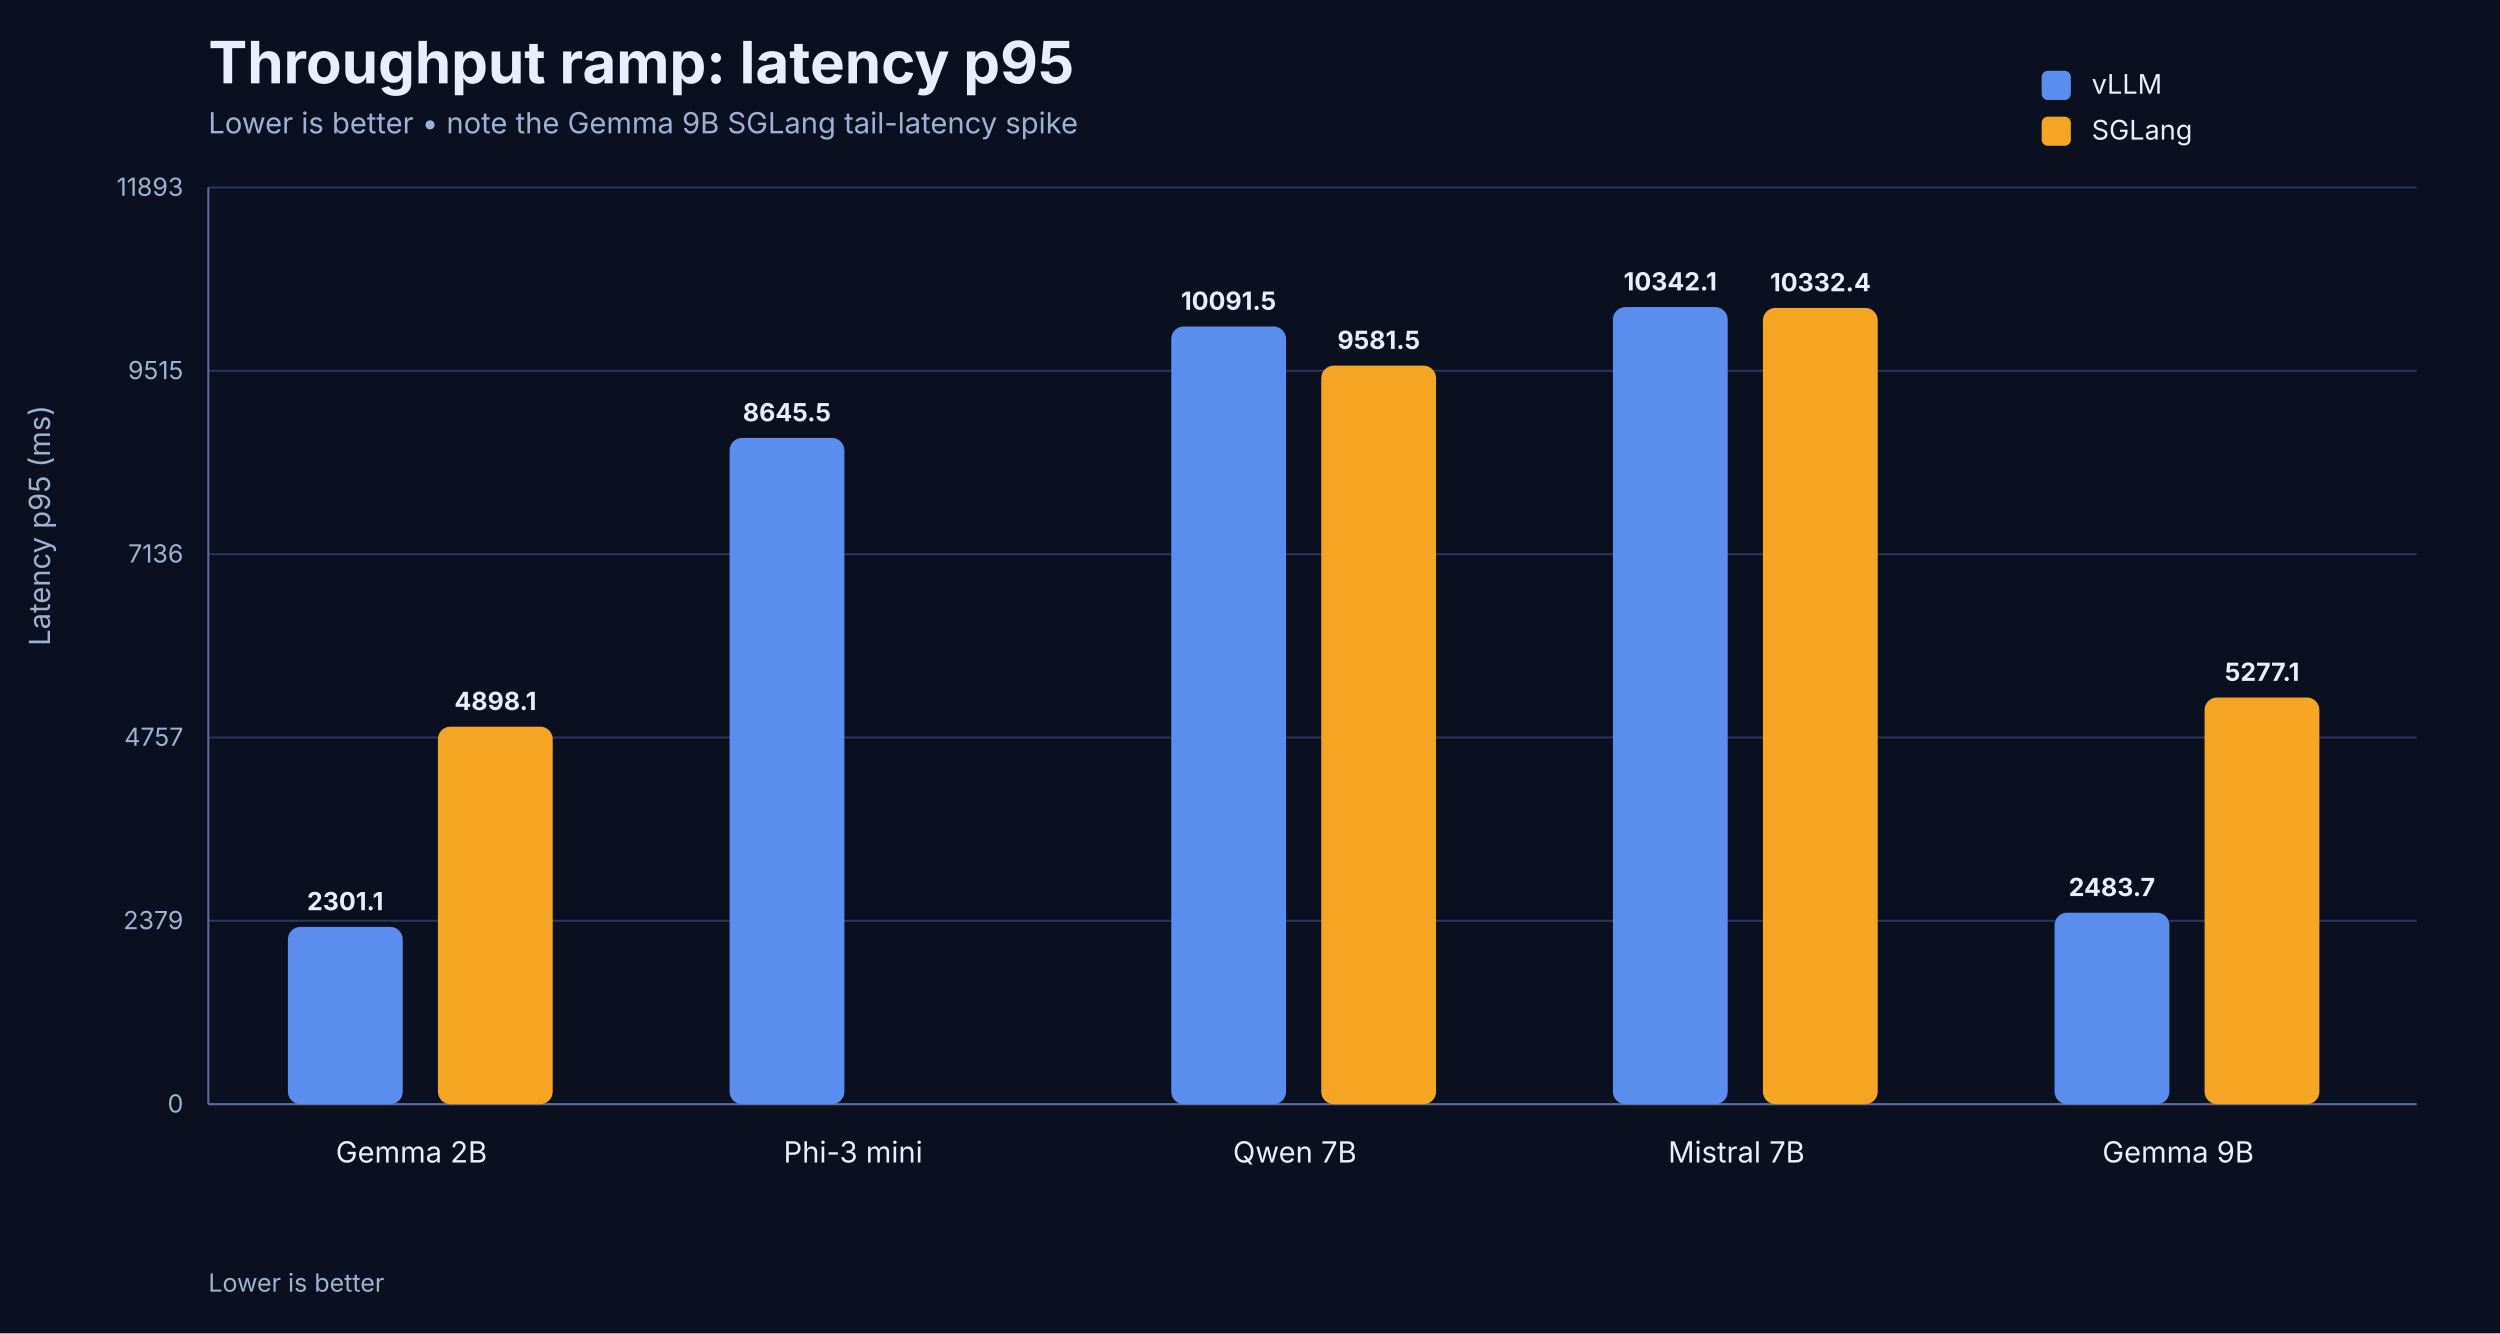
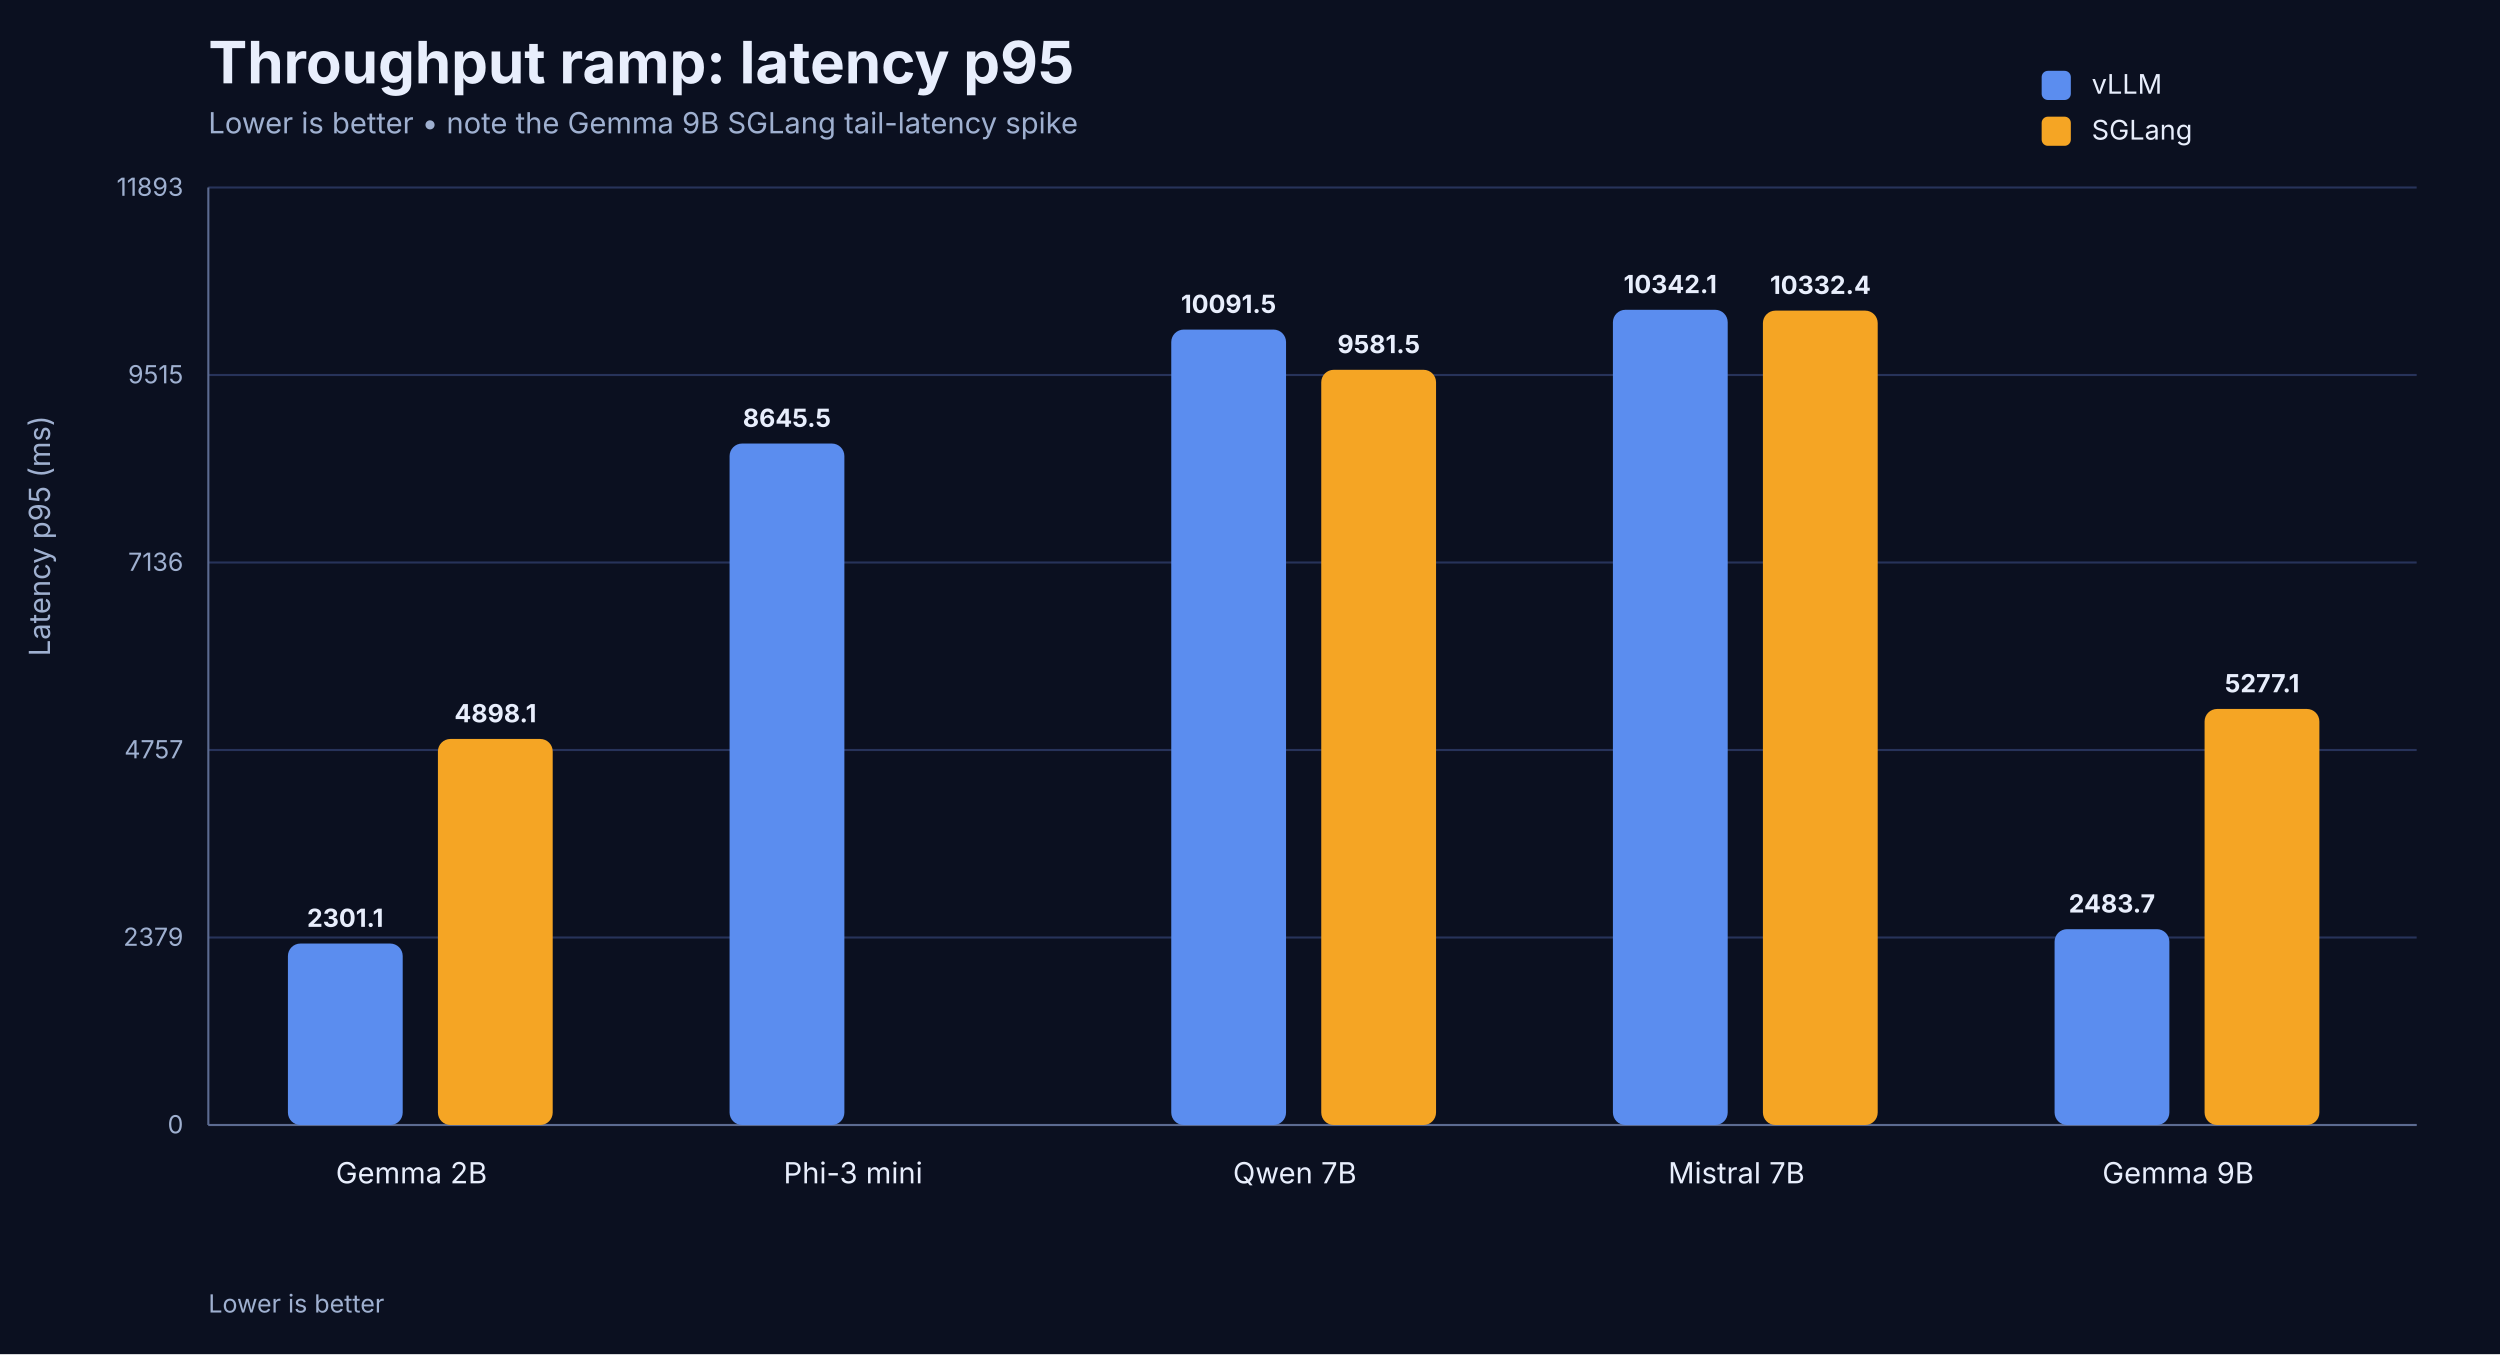
- <svg xmlns="http://www.w3.org/2000/svg" width="1200" height="640" viewBox="0 0 1200 640">
+ <svg xmlns="http://www.w3.org/2000/svg" width="1200" height="650" viewBox="0 0 1200 650">
  <style>text{font-family:system-ui,-apple-system,sans-serif;fill:#e8eefc}.muted{fill:#9fb0d0}.small{font-size:12px}.label{font-size:14px}.title{font-size:28px;font-weight:700}.subtitle{font-size:14px}.axis{stroke:#5c6b91;stroke-width:1}.grid{stroke:#27335a;stroke-width:1}.value{font-size:12px;font-weight:700}.legend{font-size:13px}</style>
-   <rect width="1200" height="640" fill="#0b1020" />
+   <rect width="1200" height="650" fill="#0b1020" />
  <text x="100" y="40" class="title">Throughput ramp: latency p95</text>
  <text x="100" y="64" class="subtitle muted">Lower is better • note the Gemma 9B SGLang tail-latency spike</text>
-   <line x1="100" y1="530.0" x2="1160" y2="530.0" class="grid" />
-   <text x="88" y="534.0" text-anchor="end" class="small muted">0</text>
-   <line x1="100" y1="442.0" x2="1160" y2="442.0" class="grid" />
-   <text x="88" y="446.0" text-anchor="end" class="small muted">2379</text>
-   <line x1="100" y1="354.0" x2="1160" y2="354.0" class="grid" />
-   <text x="88" y="358.0" text-anchor="end" class="small muted">4757</text>
-   <line x1="100" y1="266.0" x2="1160" y2="266.0" class="grid" />
-   <text x="88" y="270.0" text-anchor="end" class="small muted">7136</text>
-   <line x1="100" y1="178.0" x2="1160" y2="178.0" class="grid" />
-   <text x="88" y="182.0" text-anchor="end" class="small muted">9515</text>
+   <line x1="100" y1="540.0" x2="1160" y2="540.0" class="grid" />
+   <text x="88" y="544.0" text-anchor="end" class="small muted">0</text>
+   <line x1="100" y1="450.0" x2="1160" y2="450.0" class="grid" />
+   <text x="88" y="454.0" text-anchor="end" class="small muted">2379</text>
+   <line x1="100" y1="360.0" x2="1160" y2="360.0" class="grid" />
+   <text x="88" y="364.0" text-anchor="end" class="small muted">4757</text>
+   <line x1="100" y1="270.0" x2="1160" y2="270.0" class="grid" />
+   <text x="88" y="274.0" text-anchor="end" class="small muted">7136</text>
+   <line x1="100" y1="180.0" x2="1160" y2="180.0" class="grid" />
+   <text x="88" y="184.0" text-anchor="end" class="small muted">9515</text>
  <line x1="100" y1="90.0" x2="1160" y2="90.0" class="grid" />
  <text x="88" y="94.0" text-anchor="end" class="small muted">11893</text>
-   <line x1="100" y1="90" x2="100" y2="530" class="axis" />
-   <line x1="100" y1="530" x2="1160" y2="530" class="axis" />
-   <rect x="138.2" y="444.9" width="55.1" height="85.1" rx="6" fill="#5B8DEF" />
-   <text x="165.7" y="436.9" text-anchor="middle" class="value">2301.1</text>
-   <rect x="210.2" y="348.8" width="55.1" height="181.2" rx="6" fill="#F5A524" />
-   <text x="237.8" y="340.8" text-anchor="middle" class="value">4898.1</text>
-   <text x="197.5" y="558" text-anchor="middle" class="label">Gemma 2B</text>
-   <rect x="350.2" y="210.2" width="55.1" height="319.8" rx="6" fill="#5B8DEF" />
-   <text x="377.7" y="202.2" text-anchor="middle" class="value">8645.5</text>
-   <text x="409.5" y="558" text-anchor="middle" class="label">Phi-3 mini</text>
-   <rect x="562.2" y="156.7" width="55.1" height="373.3" rx="6" fill="#5B8DEF" />
-   <text x="589.7" y="148.7" text-anchor="middle" class="value">10091.5</text>
-   <rect x="634.2" y="175.5" width="55.1" height="354.5" rx="6" fill="#F5A524" />
-   <text x="661.8" y="167.5" text-anchor="middle" class="value">9581.5</text>
-   <text x="621.5" y="558" text-anchor="middle" class="label">Qwen 7B</text>
-   <rect x="774.2" y="147.4" width="55.1" height="382.6" rx="6" fill="#5B8DEF" />
-   <text x="801.7" y="139.4" text-anchor="middle" class="value">10342.1</text>
-   <rect x="846.2" y="147.8" width="55.1" height="382.2" rx="6" fill="#F5A524" />
-   <text x="873.8" y="139.8" text-anchor="middle" class="value">10332.4</text>
-   <text x="833.5" y="558" text-anchor="middle" class="label">Mistral 7B</text>
-   <rect x="986.2" y="438.1" width="55.1" height="91.9" rx="6" fill="#5B8DEF" />
-   <text x="1013.7" y="430.1" text-anchor="middle" class="value">2483.7</text>
-   <rect x="1058.2" y="334.8" width="55.1" height="195.2" rx="6" fill="#F5A524" />
-   <text x="1085.8" y="326.8" text-anchor="middle" class="value">5277.1</text>
-   <text x="1045.5" y="558" text-anchor="middle" class="label">Gemma 9B</text>
+   <line x1="100" y1="90" x2="100" y2="540" class="axis" />
+   <line x1="100" y1="540" x2="1160" y2="540" class="axis" />
+   <rect x="138.2" y="452.9" width="55.1" height="87.1" rx="6" fill="#5B8DEF" />
+   <text x="165.7" y="444.9" text-anchor="middle" class="value">2301.1</text>
+   <rect x="210.2" y="354.7" width="55.1" height="185.3" rx="6" fill="#F5A524" />
+   <text x="237.8" y="346.7" text-anchor="middle" class="value">4898.1</text>
+   <text x="197.5" y="568" text-anchor="middle" class="label">Gemma 2B</text>
+   <rect x="350.2" y="212.9" width="55.1" height="327.1" rx="6" fill="#5B8DEF" />
+   <text x="377.7" y="204.9" text-anchor="middle" class="value">8645.5</text>
+   <text x="409.5" y="568" text-anchor="middle" class="label">Phi-3 mini</text>
+   <rect x="562.2" y="158.2" width="55.1" height="381.8" rx="6" fill="#5B8DEF" />
+   <text x="589.7" y="150.2" text-anchor="middle" class="value">10091.5</text>
+   <rect x="634.2" y="177.5" width="55.1" height="362.5" rx="6" fill="#F5A524" />
+   <text x="661.8" y="169.5" text-anchor="middle" class="value">9581.5</text>
+   <text x="621.5" y="568" text-anchor="middle" class="label">Qwen 7B</text>
+   <rect x="774.2" y="148.7" width="55.1" height="391.3" rx="6" fill="#5B8DEF" />
+   <text x="801.7" y="140.7" text-anchor="middle" class="value">10342.1</text>
+   <rect x="846.2" y="149.1" width="55.1" height="390.9" rx="6" fill="#F5A524" />
+   <text x="873.8" y="141.1" text-anchor="middle" class="value">10332.4</text>
+   <text x="833.5" y="568" text-anchor="middle" class="label">Mistral 7B</text>
+   <rect x="986.2" y="446.0" width="55.1" height="94.0" rx="6" fill="#5B8DEF" />
+   <text x="1013.7" y="438.0" text-anchor="middle" class="value">2483.7</text>
+   <rect x="1058.2" y="340.3" width="55.1" height="199.7" rx="6" fill="#F5A524" />
+   <text x="1085.8" y="332.3" text-anchor="middle" class="value">5277.1</text>
+   <text x="1045.5" y="568" text-anchor="middle" class="label">Gemma 9B</text>
  <rect x="980" y="34" width="14" height="14" rx="3" fill="#5B8DEF" />
  <text x="1004" y="45" class="legend">vLLM</text>
  <rect x="980" y="56" width="14" height="14" rx="3" fill="#F5A524" />
  <text x="1004" y="67" class="legend">SGLang</text>
-   <text x="24" y="310.0" transform="rotate(-90 24 310.0)" class="label muted">Latency p95 (ms)</text>
-   <text x="100" y="620" class="small muted">Lower is better</text>
+   <text x="24" y="315.0" transform="rotate(-90 24 315.0)" class="label muted">Latency p95 (ms)</text>
+   <text x="100" y="630" class="small muted">Lower is better</text>
</svg>
